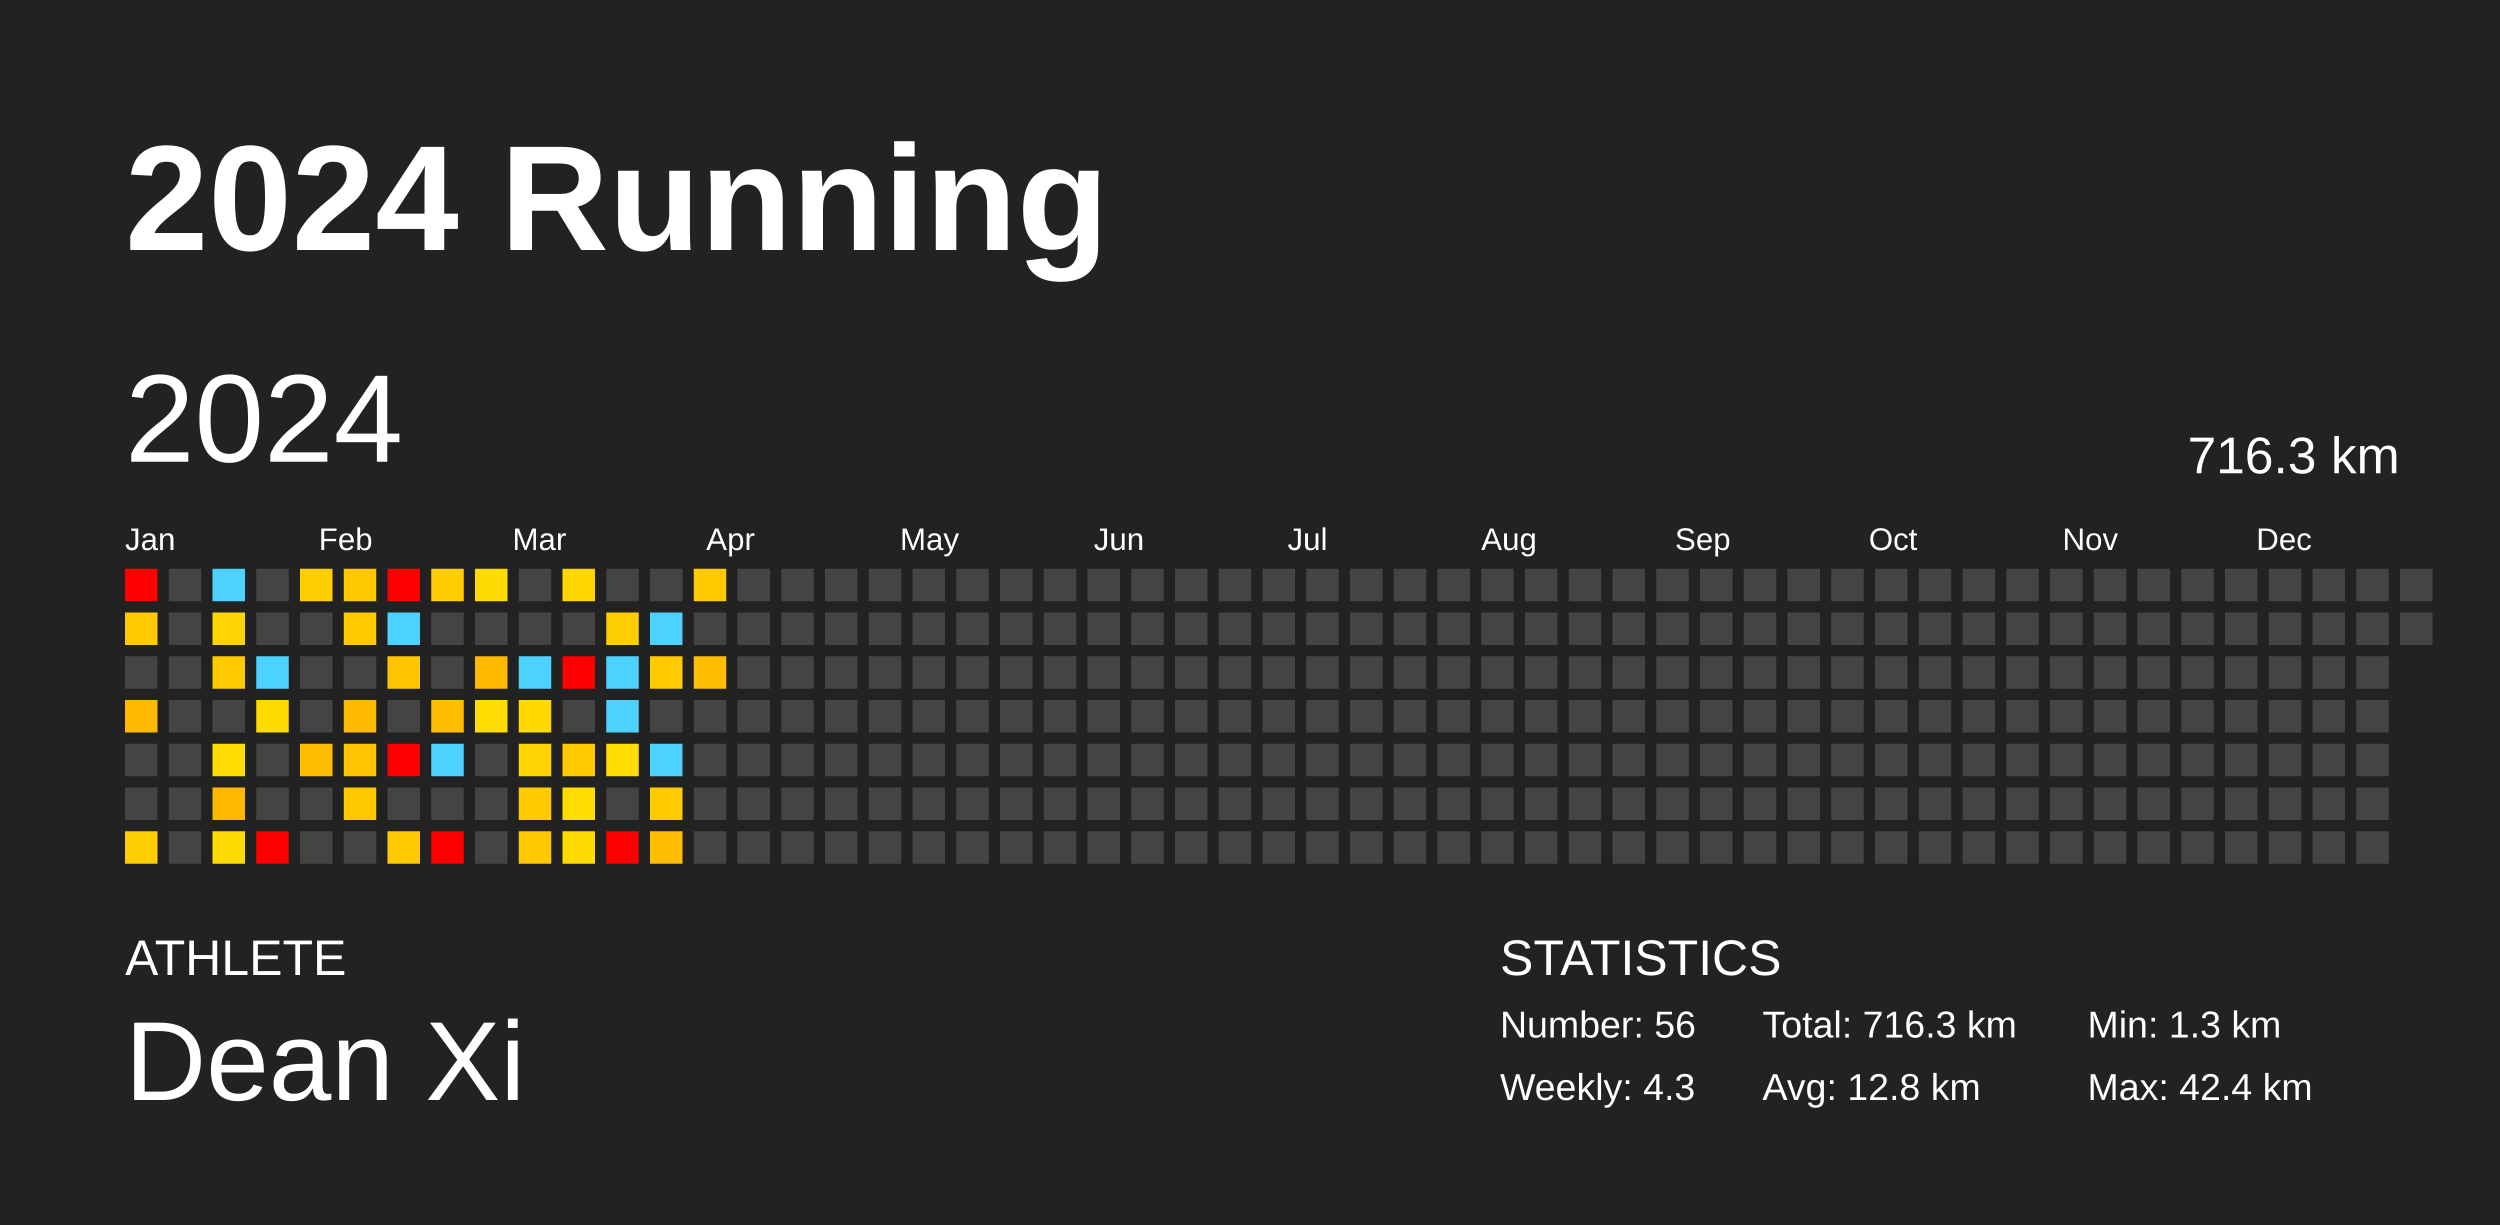
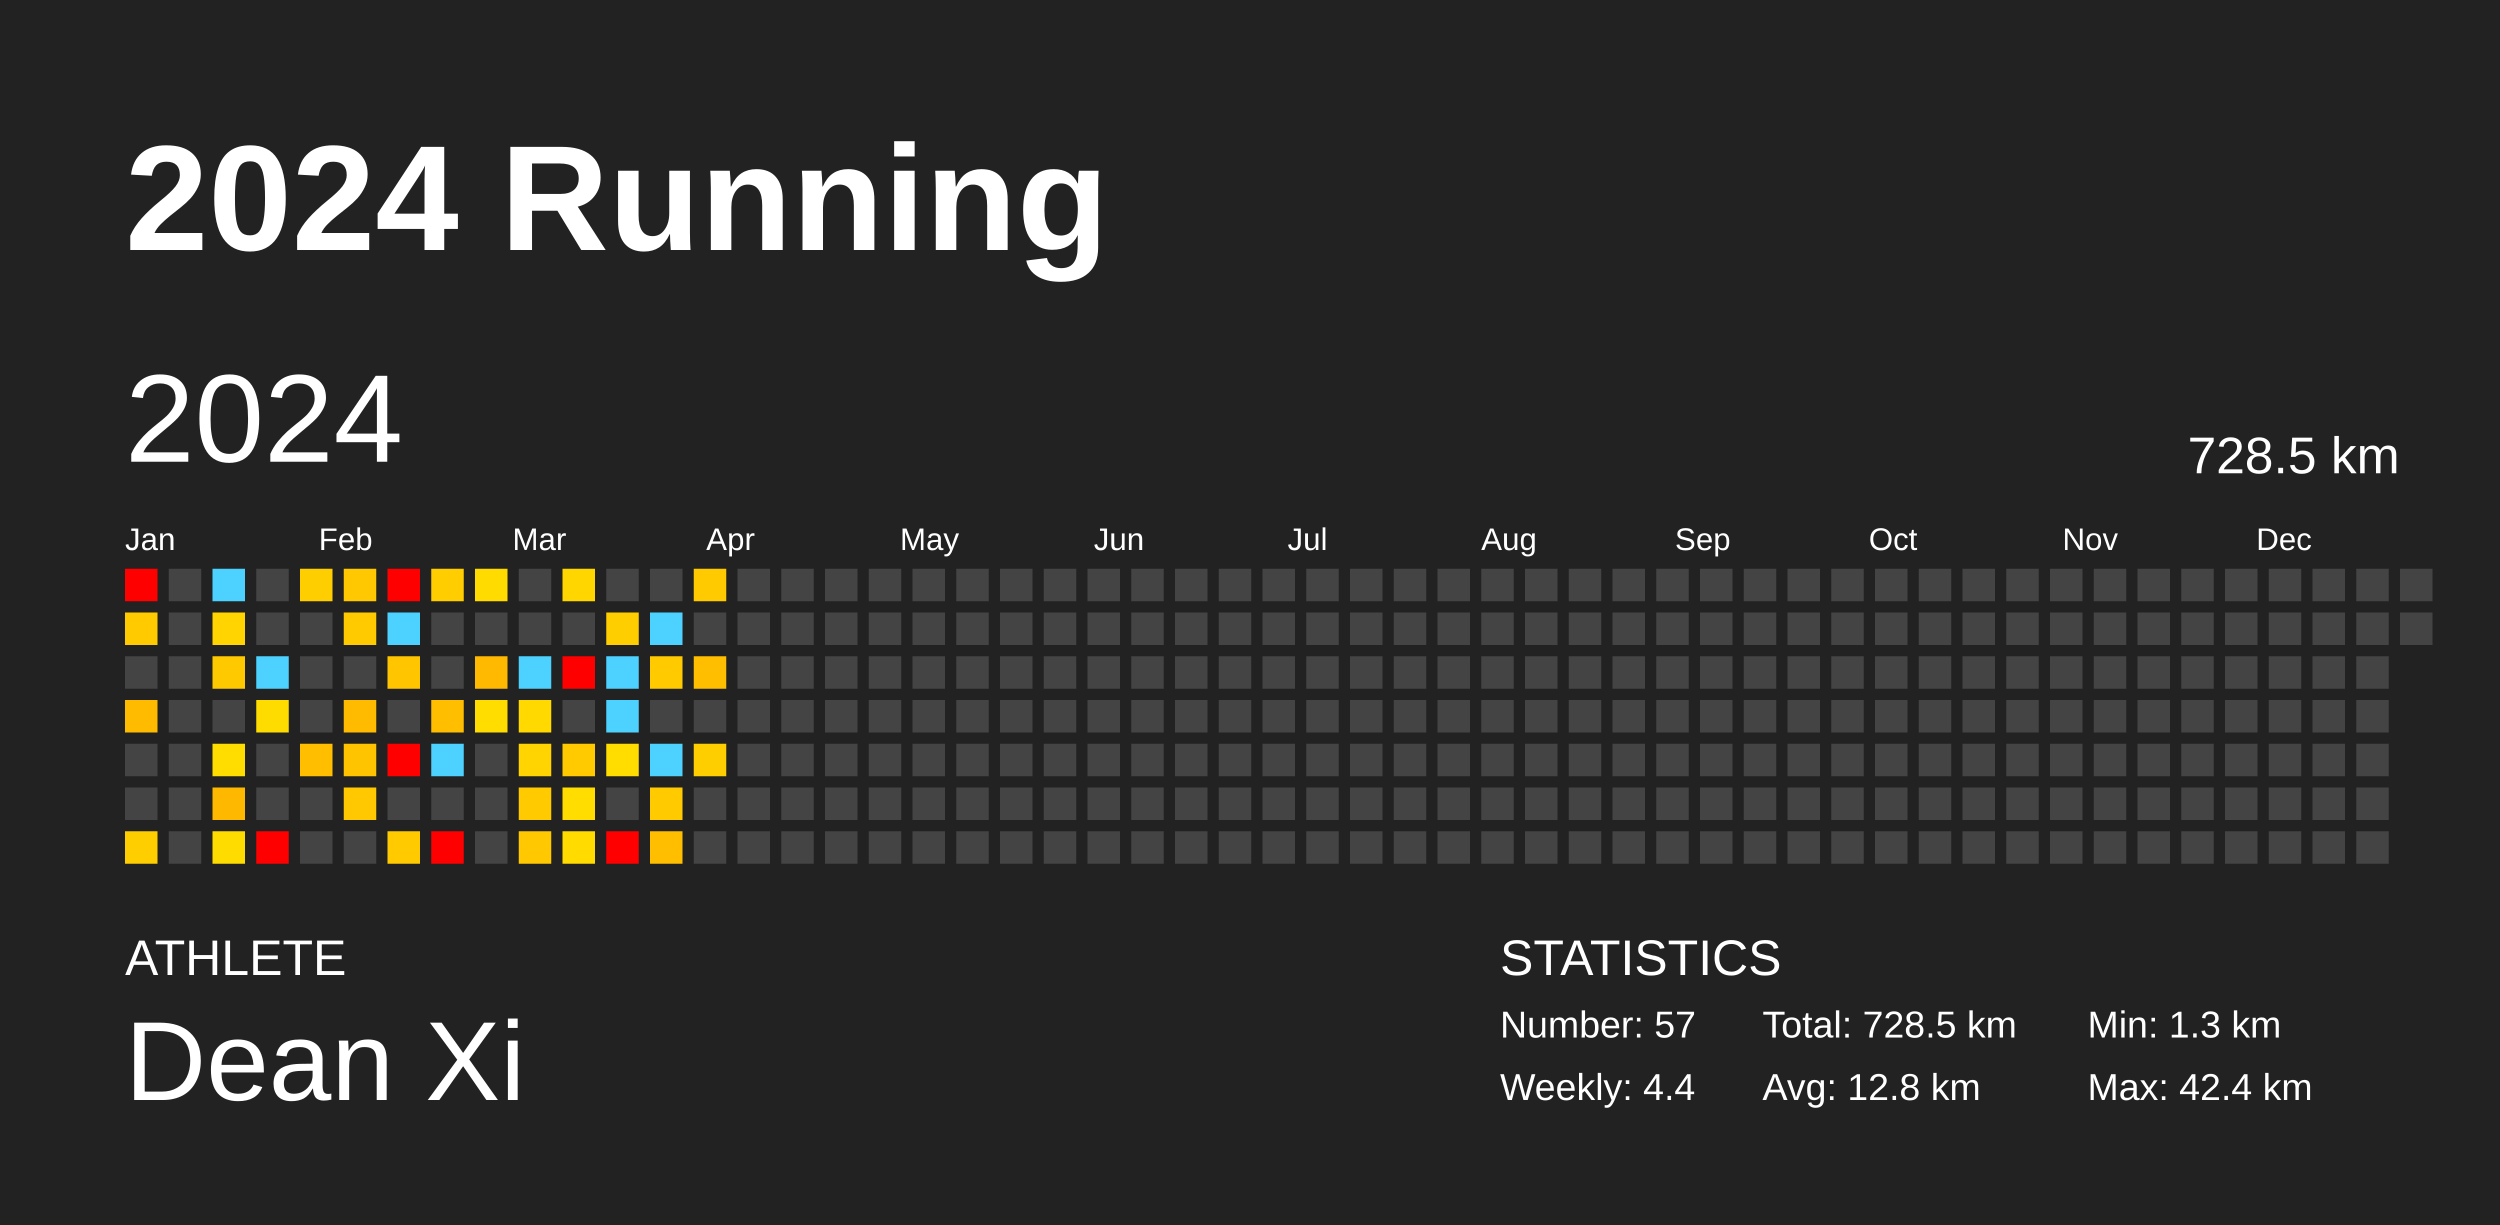
<svg xmlns="http://www.w3.org/2000/svg" baseProfile="full" height="98mm" version="1.1" viewBox="0,0,200,98" width="200mm">
  <defs />
  <rect fill="#222222" height="98" width="200" x="0" y="0" />
  <text fill="#FFFFFF" style="font-size:12px; font-family:Arial; font-weight:bold;" x="10" y="20">2024 Running</text>
  <text fill="#FFFFFF" style="font-size:4px; font-family:Arial" x="10" y="78">ATHLETE</text>
  <text fill="#FFFFFF" style="font-size:9px; font-family:Arial" x="10" y="88">Dean Xi</text>
  <text fill="#FFFFFF" style="font-size:4px; font-family:Arial" x="120" y="78">STATISTICS</text>
-   <text fill="#FFFFFF" style="font-size:3px; font-family:Arial" x="120" y="83">Number: 56</text>
-   <text fill="#FFFFFF" style="font-size:3px; font-family:Arial" x="120" y="88">Weekly: 4.3</text>
-   <text fill="#FFFFFF" style="font-size:3px; font-family:Arial" x="141" y="83">Total: 716.3 km</text>
+   <text fill="#FFFFFF" style="font-size:3px; font-family:Arial" x="120" y="83">Number: 57</text>
+   <text fill="#FFFFFF" style="font-size:3px; font-family:Arial" x="120" y="88">Weekly: 4.4</text>
+   <text fill="#FFFFFF" style="font-size:3px; font-family:Arial" x="141" y="83">Total: 728.5 km</text>
  <text fill="#FFFFFF" style="font-size:3px; font-family:Arial" x="141" y="88">Avg: 12.8 km</text>
  <text fill="#FFFFFF" style="font-size:3px; font-family:Arial" x="167" y="83">Min: 1.3 km</text>
  <text fill="#FFFFFF" style="font-size:3px; font-family:Arial" x="167" y="88">Max: 42.4 km</text>
  <text dominant-baseline="hanging" fill="#FFFFFF" style="font-size:10.0px; font-family:Arial;" x="10" y="30">2024</text>
-   <text dominant-baseline="hanging" fill="#FFFFFF" style="font-size:4.125px; font-family:Arial;" x="175" y="35">716.3 km</text>
+   <text dominant-baseline="hanging" fill="#FFFFFF" style="font-size:4.125px; font-family:Arial;" x="175" y="35">728.5 km</text>
  <text fill="#FFFFFF" style="font-size:2.5px; font-family:Arial" x="10.0" y="44">Jan</text>
  <text fill="#FFFFFF" style="font-size:2.5px; font-family:Arial" x="25.5" y="44">Feb</text>
  <text fill="#FFFFFF" style="font-size:2.5px; font-family:Arial" x="41.0" y="44">Mar</text>
  <text fill="#FFFFFF" style="font-size:2.5px; font-family:Arial" x="56.5" y="44">Apr</text>
  <text fill="#FFFFFF" style="font-size:2.5px; font-family:Arial" x="72.0" y="44">May</text>
  <text fill="#FFFFFF" style="font-size:2.5px; font-family:Arial" x="87.5" y="44">Jun</text>
  <text fill="#FFFFFF" style="font-size:2.5px; font-family:Arial" x="103.0" y="44">Jul</text>
  <text fill="#FFFFFF" style="font-size:2.5px; font-family:Arial" x="118.5" y="44">Aug</text>
  <text fill="#FFFFFF" style="font-size:2.5px; font-family:Arial" x="134.0" y="44">Sep</text>
  <text fill="#FFFFFF" style="font-size:2.5px; font-family:Arial" x="149.5" y="44">Oct</text>
  <text fill="#FFFFFF" style="font-size:2.5px; font-family:Arial" x="165.0" y="44">Nov</text>
  <text fill="#FFFFFF" style="font-size:2.5px; font-family:Arial" x="180.5" y="44">Dec</text>
  <rect fill="red" height="2.6" width="2.6" x="10.0" y="45.5" />
  <rect fill="#ffcb00" height="2.6" width="2.6" x="10.0" y="49.0" />
  <rect fill="#444444" height="2.6" width="2.6" x="10.0" y="52.5" />
  <rect fill="#ffbb00" height="2.6" width="2.6" x="10.0" y="56.0" />
  <rect fill="#444444" height="2.6" width="2.6" x="10.0" y="59.5" />
  <rect fill="#444444" height="2.6" width="2.6" x="10.0" y="63.0" />
  <rect fill="#ffce00" height="2.6" width="2.6" x="10.0" y="66.5" />
  <rect fill="#444444" height="2.6" width="2.6" x="13.5" y="45.5" />
  <rect fill="#444444" height="2.6" width="2.6" x="13.5" y="49.0" />
  <rect fill="#444444" height="2.6" width="2.6" x="13.5" y="52.5" />
  <rect fill="#444444" height="2.6" width="2.6" x="13.5" y="56.0" />
  <rect fill="#444444" height="2.6" width="2.6" x="13.5" y="59.5" />
  <rect fill="#444444" height="2.6" width="2.6" x="13.5" y="63.0" />
  <rect fill="#444444" height="2.6" width="2.6" x="13.5" y="66.5" />
  <rect fill="#4dd2ff" height="2.6" width="2.6" x="17.0" y="45.5" />
  <rect fill="#ffd400" height="2.6" width="2.6" x="17.0" y="49.0" />
  <rect fill="#ffc900" height="2.6" width="2.6" x="17.0" y="52.5" />
  <rect fill="#444444" height="2.6" width="2.6" x="17.0" y="56.0" />
  <rect fill="#ffdd00" height="2.6" width="2.6" x="17.0" y="59.5" />
  <rect fill="#ffb800" height="2.6" width="2.6" x="17.0" y="63.0" />
  <rect fill="#ffdc00" height="2.6" width="2.6" x="17.0" y="66.5" />
  <rect fill="#444444" height="2.6" width="2.6" x="20.5" y="45.5" />
  <rect fill="#444444" height="2.6" width="2.6" x="20.5" y="49.0" />
  <rect fill="#4dd2ff" height="2.6" width="2.6" x="20.5" y="52.5" />
  <rect fill="#ffdc00" height="2.6" width="2.6" x="20.5" y="56.0" />
  <rect fill="#444444" height="2.6" width="2.6" x="20.5" y="59.5" />
  <rect fill="#444444" height="2.6" width="2.6" x="20.5" y="63.0" />
  <rect fill="red" height="2.6" width="2.6" x="20.5" y="66.5" />
  <rect fill="#ffce00" height="2.6" width="2.6" x="24.0" y="45.5" />
  <rect fill="#444444" height="2.6" width="2.6" x="24.0" y="49.0" />
  <rect fill="#444444" height="2.6" width="2.6" x="24.0" y="52.5" />
  <rect fill="#444444" height="2.6" width="2.6" x="24.0" y="56.0" />
  <rect fill="#ffbe00" height="2.6" width="2.6" x="24.0" y="59.5" />
  <rect fill="#444444" height="2.6" width="2.6" x="24.0" y="63.0" />
  <rect fill="#444444" height="2.6" width="2.6" x="24.0" y="66.5" />
  <rect fill="#ffc800" height="2.6" width="2.6" x="27.5" y="45.5" />
  <rect fill="#ffca00" height="2.6" width="2.6" x="27.5" y="49.0" />
  <rect fill="#444444" height="2.6" width="2.6" x="27.5" y="52.5" />
  <rect fill="#ffbb00" height="2.6" width="2.6" x="27.5" y="56.0" />
  <rect fill="#ffc400" height="2.6" width="2.6" x="27.5" y="59.5" />
  <rect fill="#ffc800" height="2.6" width="2.6" x="27.5" y="63.0" />
  <rect fill="#444444" height="2.6" width="2.6" x="27.5" y="66.5" />
  <rect fill="red" height="2.6" width="2.6" x="31.0" y="45.5" />
  <rect fill="#4dd2ff" height="2.6" width="2.6" x="31.0" y="49.0" />
  <rect fill="#ffc600" height="2.6" width="2.6" x="31.0" y="52.5" />
  <rect fill="#444444" height="2.6" width="2.6" x="31.0" y="56.0" />
  <rect fill="red" height="2.6" width="2.6" x="31.0" y="59.5" />
  <rect fill="#444444" height="2.6" width="2.6" x="31.0" y="63.0" />
  <rect fill="#ffcb00" height="2.6" width="2.6" x="31.0" y="66.5" />
  <rect fill="#ffcd00" height="2.6" width="2.6" x="34.5" y="45.5" />
  <rect fill="#444444" height="2.6" width="2.6" x="34.5" y="49.0" />
  <rect fill="#444444" height="2.6" width="2.6" x="34.5" y="52.5" />
  <rect fill="#ffbe00" height="2.6" width="2.6" x="34.5" y="56.0" />
  <rect fill="#4dd2ff" height="2.6" width="2.6" x="34.5" y="59.5" />
  <rect fill="#444444" height="2.6" width="2.6" x="34.5" y="63.0" />
  <rect fill="red" height="2.6" width="2.6" x="34.5" y="66.5" />
  <rect fill="#ffdb00" height="2.6" width="2.6" x="38.0" y="45.5" />
  <rect fill="#444444" height="2.6" width="2.6" x="38.0" y="49.0" />
  <rect fill="#ffb900" height="2.6" width="2.6" x="38.0" y="52.5" />
  <rect fill="#ffdd00" height="2.6" width="2.6" x="38.0" y="56.0" />
  <rect fill="#444444" height="2.6" width="2.6" x="38.0" y="59.5" />
  <rect fill="#444444" height="2.6" width="2.6" x="38.0" y="63.0" />
  <rect fill="#444444" height="2.6" width="2.6" x="38.0" y="66.5" />
  <rect fill="#444444" height="2.6" width="2.6" x="41.5" y="45.5" />
  <rect fill="#444444" height="2.6" width="2.6" x="41.5" y="49.0" />
  <rect fill="#4dd2ff" height="2.6" width="2.6" x="41.5" y="52.5" />
  <rect fill="#ffd900" height="2.6" width="2.6" x="41.5" y="56.0" />
  <rect fill="#ffd400" height="2.6" width="2.6" x="41.5" y="59.5" />
  <rect fill="#ffca00" height="2.6" width="2.6" x="41.5" y="63.0" />
  <rect fill="#ffc800" height="2.6" width="2.6" x="41.5" y="66.5" />
  <rect fill="#ffd600" height="2.6" width="2.6" x="45.0" y="45.5" />
  <rect fill="#444444" height="2.6" width="2.6" x="45.0" y="49.0" />
  <rect fill="red" height="2.6" width="2.6" x="45.0" y="52.5" />
  <rect fill="#444444" height="2.6" width="2.6" x="45.0" y="56.0" />
  <rect fill="#ffcb00" height="2.6" width="2.6" x="45.0" y="59.5" />
  <rect fill="#ffdd00" height="2.6" width="2.6" x="45.0" y="63.0" />
  <rect fill="#ffdb00" height="2.6" width="2.6" x="45.0" y="66.5" />
  <rect fill="#444444" height="2.6" width="2.6" x="48.5" y="45.5" />
  <rect fill="#ffce00" height="2.6" width="2.6" x="48.5" y="49.0" />
  <rect fill="#4dd2ff" height="2.6" width="2.6" x="48.5" y="52.5" />
  <rect fill="#4dd2ff" height="2.6" width="2.6" x="48.5" y="56.0" />
  <rect fill="#ffdd00" height="2.6" width="2.6" x="48.5" y="59.5" />
  <rect fill="#444444" height="2.6" width="2.6" x="48.5" y="63.0" />
  <rect fill="red" height="2.6" width="2.6" x="48.5" y="66.5" />
  <rect fill="#444444" height="2.6" width="2.6" x="52.0" y="45.5" />
  <rect fill="#4dd2ff" height="2.6" width="2.6" x="52.0" y="49.0" />
  <rect fill="#ffcb00" height="2.6" width="2.6" x="52.0" y="52.5" />
  <rect fill="#444444" height="2.6" width="2.6" x="52.0" y="56.0" />
  <rect fill="#4dd2ff" height="2.6" width="2.6" x="52.0" y="59.5" />
  <rect fill="#ffca00" height="2.6" width="2.6" x="52.0" y="63.0" />
  <rect fill="#ffbe00" height="2.6" width="2.6" x="52.0" y="66.5" />
  <rect fill="#ffcb00" height="2.6" width="2.6" x="55.5" y="45.5" />
  <rect fill="#444444" height="2.6" width="2.6" x="55.5" y="49.0" />
  <rect fill="#ffbe00" height="2.6" width="2.6" x="55.5" y="52.5" />
  <rect fill="#444444" height="2.6" width="2.6" x="55.5" y="56.0" />
-   <rect fill="#444444" height="2.6" width="2.6" x="55.5" y="59.5" />
+   <rect fill="#ffce00" height="2.6" width="2.6" x="55.5" y="59.5" />
  <rect fill="#444444" height="2.6" width="2.6" x="55.5" y="63.0" />
  <rect fill="#444444" height="2.6" width="2.6" x="55.5" y="66.5" />
  <rect fill="#444444" height="2.6" width="2.6" x="59.0" y="45.5" />
  <rect fill="#444444" height="2.6" width="2.6" x="59.0" y="49.0" />
  <rect fill="#444444" height="2.6" width="2.6" x="59.0" y="52.5" />
  <rect fill="#444444" height="2.6" width="2.6" x="59.0" y="56.0" />
  <rect fill="#444444" height="2.6" width="2.6" x="59.0" y="59.5" />
  <rect fill="#444444" height="2.6" width="2.6" x="59.0" y="63.0" />
  <rect fill="#444444" height="2.6" width="2.6" x="59.0" y="66.5" />
  <rect fill="#444444" height="2.6" width="2.6" x="62.5" y="45.5" />
  <rect fill="#444444" height="2.6" width="2.6" x="62.5" y="49.0" />
  <rect fill="#444444" height="2.6" width="2.6" x="62.5" y="52.5" />
  <rect fill="#444444" height="2.6" width="2.6" x="62.5" y="56.0" />
  <rect fill="#444444" height="2.6" width="2.6" x="62.5" y="59.5" />
  <rect fill="#444444" height="2.6" width="2.6" x="62.5" y="63.0" />
  <rect fill="#444444" height="2.6" width="2.6" x="62.5" y="66.5" />
  <rect fill="#444444" height="2.6" width="2.6" x="66.0" y="45.5" />
  <rect fill="#444444" height="2.6" width="2.6" x="66.0" y="49.0" />
  <rect fill="#444444" height="2.6" width="2.6" x="66.0" y="52.5" />
  <rect fill="#444444" height="2.6" width="2.6" x="66.0" y="56.0" />
  <rect fill="#444444" height="2.6" width="2.6" x="66.0" y="59.5" />
  <rect fill="#444444" height="2.6" width="2.6" x="66.0" y="63.0" />
  <rect fill="#444444" height="2.6" width="2.6" x="66.0" y="66.5" />
  <rect fill="#444444" height="2.6" width="2.6" x="69.5" y="45.5" />
  <rect fill="#444444" height="2.6" width="2.6" x="69.5" y="49.0" />
  <rect fill="#444444" height="2.6" width="2.6" x="69.5" y="52.5" />
  <rect fill="#444444" height="2.6" width="2.6" x="69.5" y="56.0" />
  <rect fill="#444444" height="2.6" width="2.6" x="69.5" y="59.5" />
  <rect fill="#444444" height="2.6" width="2.6" x="69.5" y="63.0" />
  <rect fill="#444444" height="2.6" width="2.6" x="69.5" y="66.5" />
  <rect fill="#444444" height="2.6" width="2.6" x="73.0" y="45.5" />
  <rect fill="#444444" height="2.6" width="2.6" x="73.0" y="49.0" />
  <rect fill="#444444" height="2.6" width="2.6" x="73.0" y="52.5" />
  <rect fill="#444444" height="2.6" width="2.6" x="73.0" y="56.0" />
  <rect fill="#444444" height="2.6" width="2.6" x="73.0" y="59.5" />
  <rect fill="#444444" height="2.6" width="2.6" x="73.0" y="63.0" />
  <rect fill="#444444" height="2.6" width="2.6" x="73.0" y="66.5" />
  <rect fill="#444444" height="2.6" width="2.6" x="76.5" y="45.5" />
  <rect fill="#444444" height="2.6" width="2.6" x="76.5" y="49.0" />
  <rect fill="#444444" height="2.6" width="2.6" x="76.5" y="52.5" />
  <rect fill="#444444" height="2.6" width="2.6" x="76.5" y="56.0" />
  <rect fill="#444444" height="2.6" width="2.6" x="76.5" y="59.5" />
  <rect fill="#444444" height="2.6" width="2.6" x="76.5" y="63.0" />
  <rect fill="#444444" height="2.6" width="2.6" x="76.5" y="66.5" />
  <rect fill="#444444" height="2.6" width="2.6" x="80.0" y="45.5" />
  <rect fill="#444444" height="2.6" width="2.6" x="80.0" y="49.0" />
  <rect fill="#444444" height="2.6" width="2.6" x="80.0" y="52.5" />
  <rect fill="#444444" height="2.6" width="2.6" x="80.0" y="56.0" />
  <rect fill="#444444" height="2.6" width="2.6" x="80.0" y="59.5" />
  <rect fill="#444444" height="2.6" width="2.6" x="80.0" y="63.0" />
  <rect fill="#444444" height="2.6" width="2.6" x="80.0" y="66.5" />
  <rect fill="#444444" height="2.6" width="2.6" x="83.5" y="45.5" />
  <rect fill="#444444" height="2.6" width="2.6" x="83.5" y="49.0" />
  <rect fill="#444444" height="2.6" width="2.6" x="83.5" y="52.5" />
  <rect fill="#444444" height="2.6" width="2.6" x="83.5" y="56.0" />
  <rect fill="#444444" height="2.6" width="2.6" x="83.5" y="59.5" />
  <rect fill="#444444" height="2.6" width="2.6" x="83.5" y="63.0" />
  <rect fill="#444444" height="2.6" width="2.6" x="83.5" y="66.5" />
  <rect fill="#444444" height="2.6" width="2.6" x="87.0" y="45.5" />
  <rect fill="#444444" height="2.6" width="2.6" x="87.0" y="49.0" />
  <rect fill="#444444" height="2.6" width="2.6" x="87.0" y="52.5" />
  <rect fill="#444444" height="2.6" width="2.6" x="87.0" y="56.0" />
  <rect fill="#444444" height="2.6" width="2.6" x="87.0" y="59.5" />
  <rect fill="#444444" height="2.6" width="2.6" x="87.0" y="63.0" />
  <rect fill="#444444" height="2.6" width="2.6" x="87.0" y="66.5" />
  <rect fill="#444444" height="2.6" width="2.6" x="90.5" y="45.5" />
  <rect fill="#444444" height="2.6" width="2.6" x="90.5" y="49.0" />
  <rect fill="#444444" height="2.6" width="2.6" x="90.5" y="52.5" />
  <rect fill="#444444" height="2.6" width="2.6" x="90.5" y="56.0" />
  <rect fill="#444444" height="2.6" width="2.6" x="90.5" y="59.5" />
  <rect fill="#444444" height="2.6" width="2.6" x="90.5" y="63.0" />
  <rect fill="#444444" height="2.6" width="2.6" x="90.5" y="66.5" />
  <rect fill="#444444" height="2.6" width="2.6" x="94.0" y="45.5" />
  <rect fill="#444444" height="2.6" width="2.6" x="94.0" y="49.0" />
  <rect fill="#444444" height="2.6" width="2.6" x="94.0" y="52.5" />
  <rect fill="#444444" height="2.6" width="2.6" x="94.0" y="56.0" />
  <rect fill="#444444" height="2.6" width="2.6" x="94.0" y="59.5" />
  <rect fill="#444444" height="2.6" width="2.6" x="94.0" y="63.0" />
  <rect fill="#444444" height="2.6" width="2.6" x="94.0" y="66.5" />
  <rect fill="#444444" height="2.6" width="2.6" x="97.5" y="45.5" />
  <rect fill="#444444" height="2.6" width="2.6" x="97.5" y="49.0" />
  <rect fill="#444444" height="2.6" width="2.6" x="97.5" y="52.5" />
  <rect fill="#444444" height="2.6" width="2.6" x="97.5" y="56.0" />
  <rect fill="#444444" height="2.6" width="2.6" x="97.5" y="59.5" />
  <rect fill="#444444" height="2.6" width="2.6" x="97.5" y="63.0" />
  <rect fill="#444444" height="2.6" width="2.6" x="97.5" y="66.5" />
  <rect fill="#444444" height="2.6" width="2.6" x="101.0" y="45.5" />
  <rect fill="#444444" height="2.6" width="2.6" x="101.0" y="49.0" />
  <rect fill="#444444" height="2.6" width="2.6" x="101.0" y="52.5" />
  <rect fill="#444444" height="2.6" width="2.6" x="101.0" y="56.0" />
  <rect fill="#444444" height="2.6" width="2.6" x="101.0" y="59.5" />
  <rect fill="#444444" height="2.6" width="2.6" x="101.0" y="63.0" />
  <rect fill="#444444" height="2.6" width="2.6" x="101.0" y="66.5" />
  <rect fill="#444444" height="2.6" width="2.6" x="104.5" y="45.5" />
  <rect fill="#444444" height="2.6" width="2.6" x="104.5" y="49.0" />
  <rect fill="#444444" height="2.6" width="2.6" x="104.5" y="52.5" />
  <rect fill="#444444" height="2.6" width="2.6" x="104.5" y="56.0" />
  <rect fill="#444444" height="2.6" width="2.6" x="104.5" y="59.5" />
  <rect fill="#444444" height="2.6" width="2.6" x="104.5" y="63.0" />
  <rect fill="#444444" height="2.6" width="2.6" x="104.5" y="66.5" />
  <rect fill="#444444" height="2.6" width="2.6" x="108.0" y="45.5" />
  <rect fill="#444444" height="2.6" width="2.6" x="108.0" y="49.0" />
  <rect fill="#444444" height="2.6" width="2.6" x="108.0" y="52.5" />
  <rect fill="#444444" height="2.6" width="2.6" x="108.0" y="56.0" />
  <rect fill="#444444" height="2.6" width="2.6" x="108.0" y="59.5" />
  <rect fill="#444444" height="2.6" width="2.6" x="108.0" y="63.0" />
  <rect fill="#444444" height="2.6" width="2.6" x="108.0" y="66.5" />
  <rect fill="#444444" height="2.6" width="2.6" x="111.5" y="45.5" />
  <rect fill="#444444" height="2.6" width="2.6" x="111.5" y="49.0" />
  <rect fill="#444444" height="2.6" width="2.6" x="111.5" y="52.5" />
  <rect fill="#444444" height="2.6" width="2.6" x="111.5" y="56.0" />
  <rect fill="#444444" height="2.6" width="2.6" x="111.5" y="59.5" />
  <rect fill="#444444" height="2.6" width="2.6" x="111.5" y="63.0" />
  <rect fill="#444444" height="2.6" width="2.6" x="111.5" y="66.5" />
  <rect fill="#444444" height="2.6" width="2.6" x="115.0" y="45.5" />
  <rect fill="#444444" height="2.6" width="2.6" x="115.0" y="49.0" />
  <rect fill="#444444" height="2.6" width="2.6" x="115.0" y="52.5" />
  <rect fill="#444444" height="2.6" width="2.6" x="115.0" y="56.0" />
  <rect fill="#444444" height="2.6" width="2.6" x="115.0" y="59.5" />
  <rect fill="#444444" height="2.6" width="2.6" x="115.0" y="63.0" />
  <rect fill="#444444" height="2.6" width="2.6" x="115.0" y="66.5" />
  <rect fill="#444444" height="2.6" width="2.6" x="118.5" y="45.5" />
  <rect fill="#444444" height="2.6" width="2.6" x="118.5" y="49.0" />
  <rect fill="#444444" height="2.6" width="2.6" x="118.5" y="52.5" />
  <rect fill="#444444" height="2.6" width="2.6" x="118.5" y="56.0" />
  <rect fill="#444444" height="2.6" width="2.6" x="118.5" y="59.5" />
  <rect fill="#444444" height="2.6" width="2.6" x="118.5" y="63.0" />
  <rect fill="#444444" height="2.6" width="2.6" x="118.5" y="66.5" />
  <rect fill="#444444" height="2.6" width="2.6" x="122.0" y="45.5" />
  <rect fill="#444444" height="2.6" width="2.6" x="122.0" y="49.0" />
  <rect fill="#444444" height="2.6" width="2.6" x="122.0" y="52.5" />
  <rect fill="#444444" height="2.6" width="2.6" x="122.0" y="56.0" />
  <rect fill="#444444" height="2.6" width="2.6" x="122.0" y="59.5" />
  <rect fill="#444444" height="2.6" width="2.6" x="122.0" y="63.0" />
  <rect fill="#444444" height="2.6" width="2.6" x="122.0" y="66.5" />
  <rect fill="#444444" height="2.6" width="2.6" x="125.5" y="45.5" />
  <rect fill="#444444" height="2.6" width="2.6" x="125.5" y="49.0" />
  <rect fill="#444444" height="2.6" width="2.6" x="125.5" y="52.5" />
  <rect fill="#444444" height="2.6" width="2.6" x="125.5" y="56.0" />
  <rect fill="#444444" height="2.6" width="2.6" x="125.5" y="59.5" />
  <rect fill="#444444" height="2.6" width="2.6" x="125.5" y="63.0" />
  <rect fill="#444444" height="2.6" width="2.6" x="125.5" y="66.5" />
  <rect fill="#444444" height="2.6" width="2.6" x="129.0" y="45.5" />
  <rect fill="#444444" height="2.6" width="2.6" x="129.0" y="49.0" />
  <rect fill="#444444" height="2.6" width="2.6" x="129.0" y="52.5" />
  <rect fill="#444444" height="2.6" width="2.6" x="129.0" y="56.0" />
  <rect fill="#444444" height="2.6" width="2.6" x="129.0" y="59.5" />
  <rect fill="#444444" height="2.6" width="2.6" x="129.0" y="63.0" />
  <rect fill="#444444" height="2.6" width="2.6" x="129.0" y="66.5" />
  <rect fill="#444444" height="2.6" width="2.6" x="132.5" y="45.5" />
  <rect fill="#444444" height="2.6" width="2.6" x="132.5" y="49.0" />
  <rect fill="#444444" height="2.6" width="2.6" x="132.5" y="52.5" />
  <rect fill="#444444" height="2.6" width="2.6" x="132.5" y="56.0" />
  <rect fill="#444444" height="2.6" width="2.6" x="132.5" y="59.5" />
  <rect fill="#444444" height="2.6" width="2.6" x="132.5" y="63.0" />
  <rect fill="#444444" height="2.6" width="2.6" x="132.5" y="66.5" />
  <rect fill="#444444" height="2.6" width="2.6" x="136.0" y="45.5" />
  <rect fill="#444444" height="2.6" width="2.6" x="136.0" y="49.0" />
  <rect fill="#444444" height="2.6" width="2.6" x="136.0" y="52.5" />
  <rect fill="#444444" height="2.6" width="2.6" x="136.0" y="56.0" />
  <rect fill="#444444" height="2.6" width="2.6" x="136.0" y="59.5" />
  <rect fill="#444444" height="2.6" width="2.6" x="136.0" y="63.0" />
  <rect fill="#444444" height="2.6" width="2.6" x="136.0" y="66.5" />
  <rect fill="#444444" height="2.6" width="2.6" x="139.5" y="45.5" />
  <rect fill="#444444" height="2.6" width="2.6" x="139.5" y="49.0" />
  <rect fill="#444444" height="2.6" width="2.6" x="139.5" y="52.5" />
  <rect fill="#444444" height="2.6" width="2.6" x="139.5" y="56.0" />
  <rect fill="#444444" height="2.6" width="2.6" x="139.5" y="59.5" />
  <rect fill="#444444" height="2.6" width="2.6" x="139.5" y="63.0" />
  <rect fill="#444444" height="2.6" width="2.6" x="139.5" y="66.5" />
  <rect fill="#444444" height="2.6" width="2.6" x="143.0" y="45.5" />
  <rect fill="#444444" height="2.6" width="2.6" x="143.0" y="49.0" />
  <rect fill="#444444" height="2.6" width="2.6" x="143.0" y="52.5" />
  <rect fill="#444444" height="2.6" width="2.6" x="143.0" y="56.0" />
  <rect fill="#444444" height="2.6" width="2.6" x="143.0" y="59.5" />
  <rect fill="#444444" height="2.6" width="2.6" x="143.0" y="63.0" />
  <rect fill="#444444" height="2.6" width="2.6" x="143.0" y="66.5" />
  <rect fill="#444444" height="2.6" width="2.6" x="146.5" y="45.5" />
  <rect fill="#444444" height="2.6" width="2.6" x="146.5" y="49.0" />
  <rect fill="#444444" height="2.6" width="2.6" x="146.5" y="52.5" />
  <rect fill="#444444" height="2.6" width="2.6" x="146.5" y="56.0" />
  <rect fill="#444444" height="2.6" width="2.6" x="146.5" y="59.5" />
  <rect fill="#444444" height="2.6" width="2.6" x="146.5" y="63.0" />
  <rect fill="#444444" height="2.6" width="2.6" x="146.5" y="66.5" />
  <rect fill="#444444" height="2.6" width="2.6" x="150.0" y="45.5" />
  <rect fill="#444444" height="2.6" width="2.6" x="150.0" y="49.0" />
  <rect fill="#444444" height="2.6" width="2.6" x="150.0" y="52.5" />
  <rect fill="#444444" height="2.6" width="2.6" x="150.0" y="56.0" />
  <rect fill="#444444" height="2.6" width="2.6" x="150.0" y="59.5" />
  <rect fill="#444444" height="2.6" width="2.6" x="150.0" y="63.0" />
  <rect fill="#444444" height="2.6" width="2.6" x="150.0" y="66.5" />
  <rect fill="#444444" height="2.6" width="2.6" x="153.5" y="45.5" />
  <rect fill="#444444" height="2.6" width="2.6" x="153.5" y="49.0" />
  <rect fill="#444444" height="2.6" width="2.6" x="153.5" y="52.5" />
  <rect fill="#444444" height="2.6" width="2.6" x="153.5" y="56.0" />
  <rect fill="#444444" height="2.6" width="2.6" x="153.5" y="59.5" />
  <rect fill="#444444" height="2.6" width="2.6" x="153.5" y="63.0" />
  <rect fill="#444444" height="2.6" width="2.6" x="153.5" y="66.5" />
  <rect fill="#444444" height="2.6" width="2.6" x="157.0" y="45.5" />
  <rect fill="#444444" height="2.6" width="2.6" x="157.0" y="49.0" />
  <rect fill="#444444" height="2.6" width="2.6" x="157.0" y="52.5" />
  <rect fill="#444444" height="2.6" width="2.6" x="157.0" y="56.0" />
  <rect fill="#444444" height="2.6" width="2.6" x="157.0" y="59.5" />
  <rect fill="#444444" height="2.6" width="2.6" x="157.0" y="63.0" />
  <rect fill="#444444" height="2.6" width="2.6" x="157.0" y="66.5" />
  <rect fill="#444444" height="2.6" width="2.6" x="160.5" y="45.5" />
  <rect fill="#444444" height="2.6" width="2.6" x="160.5" y="49.0" />
  <rect fill="#444444" height="2.6" width="2.6" x="160.5" y="52.5" />
  <rect fill="#444444" height="2.6" width="2.6" x="160.5" y="56.0" />
  <rect fill="#444444" height="2.6" width="2.6" x="160.5" y="59.5" />
  <rect fill="#444444" height="2.6" width="2.6" x="160.5" y="63.0" />
  <rect fill="#444444" height="2.6" width="2.6" x="160.5" y="66.5" />
  <rect fill="#444444" height="2.6" width="2.6" x="164.0" y="45.5" />
  <rect fill="#444444" height="2.6" width="2.6" x="164.0" y="49.0" />
  <rect fill="#444444" height="2.6" width="2.6" x="164.0" y="52.5" />
  <rect fill="#444444" height="2.6" width="2.6" x="164.0" y="56.0" />
  <rect fill="#444444" height="2.6" width="2.6" x="164.0" y="59.5" />
  <rect fill="#444444" height="2.6" width="2.6" x="164.0" y="63.0" />
  <rect fill="#444444" height="2.6" width="2.6" x="164.0" y="66.5" />
  <rect fill="#444444" height="2.6" width="2.6" x="167.5" y="45.5" />
  <rect fill="#444444" height="2.6" width="2.6" x="167.5" y="49.0" />
  <rect fill="#444444" height="2.6" width="2.6" x="167.5" y="52.5" />
  <rect fill="#444444" height="2.6" width="2.6" x="167.5" y="56.0" />
  <rect fill="#444444" height="2.6" width="2.6" x="167.5" y="59.5" />
  <rect fill="#444444" height="2.6" width="2.6" x="167.5" y="63.0" />
  <rect fill="#444444" height="2.6" width="2.6" x="167.5" y="66.5" />
  <rect fill="#444444" height="2.6" width="2.6" x="171.0" y="45.5" />
  <rect fill="#444444" height="2.6" width="2.6" x="171.0" y="49.0" />
  <rect fill="#444444" height="2.6" width="2.6" x="171.0" y="52.5" />
  <rect fill="#444444" height="2.6" width="2.6" x="171.0" y="56.0" />
  <rect fill="#444444" height="2.6" width="2.6" x="171.0" y="59.5" />
  <rect fill="#444444" height="2.6" width="2.6" x="171.0" y="63.0" />
  <rect fill="#444444" height="2.6" width="2.6" x="171.0" y="66.5" />
  <rect fill="#444444" height="2.6" width="2.6" x="174.5" y="45.5" />
  <rect fill="#444444" height="2.6" width="2.6" x="174.5" y="49.0" />
  <rect fill="#444444" height="2.6" width="2.6" x="174.5" y="52.5" />
  <rect fill="#444444" height="2.6" width="2.6" x="174.5" y="56.0" />
  <rect fill="#444444" height="2.6" width="2.6" x="174.5" y="59.5" />
  <rect fill="#444444" height="2.6" width="2.6" x="174.5" y="63.0" />
  <rect fill="#444444" height="2.6" width="2.6" x="174.5" y="66.5" />
  <rect fill="#444444" height="2.6" width="2.6" x="178.0" y="45.5" />
  <rect fill="#444444" height="2.6" width="2.6" x="178.0" y="49.0" />
  <rect fill="#444444" height="2.6" width="2.6" x="178.0" y="52.5" />
  <rect fill="#444444" height="2.6" width="2.6" x="178.0" y="56.0" />
  <rect fill="#444444" height="2.6" width="2.6" x="178.0" y="59.5" />
  <rect fill="#444444" height="2.6" width="2.6" x="178.0" y="63.0" />
  <rect fill="#444444" height="2.6" width="2.6" x="178.0" y="66.5" />
  <rect fill="#444444" height="2.6" width="2.6" x="181.5" y="45.5" />
  <rect fill="#444444" height="2.6" width="2.6" x="181.5" y="49.0" />
  <rect fill="#444444" height="2.6" width="2.6" x="181.5" y="52.5" />
  <rect fill="#444444" height="2.6" width="2.6" x="181.5" y="56.0" />
  <rect fill="#444444" height="2.6" width="2.6" x="181.5" y="59.5" />
  <rect fill="#444444" height="2.6" width="2.6" x="181.5" y="63.0" />
  <rect fill="#444444" height="2.6" width="2.6" x="181.5" y="66.5" />
  <rect fill="#444444" height="2.6" width="2.6" x="185.0" y="45.5" />
  <rect fill="#444444" height="2.6" width="2.6" x="185.0" y="49.0" />
  <rect fill="#444444" height="2.6" width="2.6" x="185.0" y="52.5" />
  <rect fill="#444444" height="2.6" width="2.6" x="185.0" y="56.0" />
  <rect fill="#444444" height="2.6" width="2.6" x="185.0" y="59.5" />
  <rect fill="#444444" height="2.6" width="2.6" x="185.0" y="63.0" />
  <rect fill="#444444" height="2.6" width="2.6" x="185.0" y="66.5" />
  <rect fill="#444444" height="2.6" width="2.6" x="188.5" y="45.5" />
  <rect fill="#444444" height="2.6" width="2.6" x="188.5" y="49.0" />
  <rect fill="#444444" height="2.6" width="2.6" x="188.5" y="52.5" />
  <rect fill="#444444" height="2.6" width="2.6" x="188.5" y="56.0" />
  <rect fill="#444444" height="2.6" width="2.6" x="188.5" y="59.5" />
  <rect fill="#444444" height="2.6" width="2.6" x="188.5" y="63.0" />
  <rect fill="#444444" height="2.6" width="2.6" x="188.5" y="66.5" />
  <rect fill="#444444" height="2.6" width="2.6" x="192.0" y="45.5" />
  <rect fill="#444444" height="2.6" width="2.6" x="192.0" y="49.0" />
</svg>
